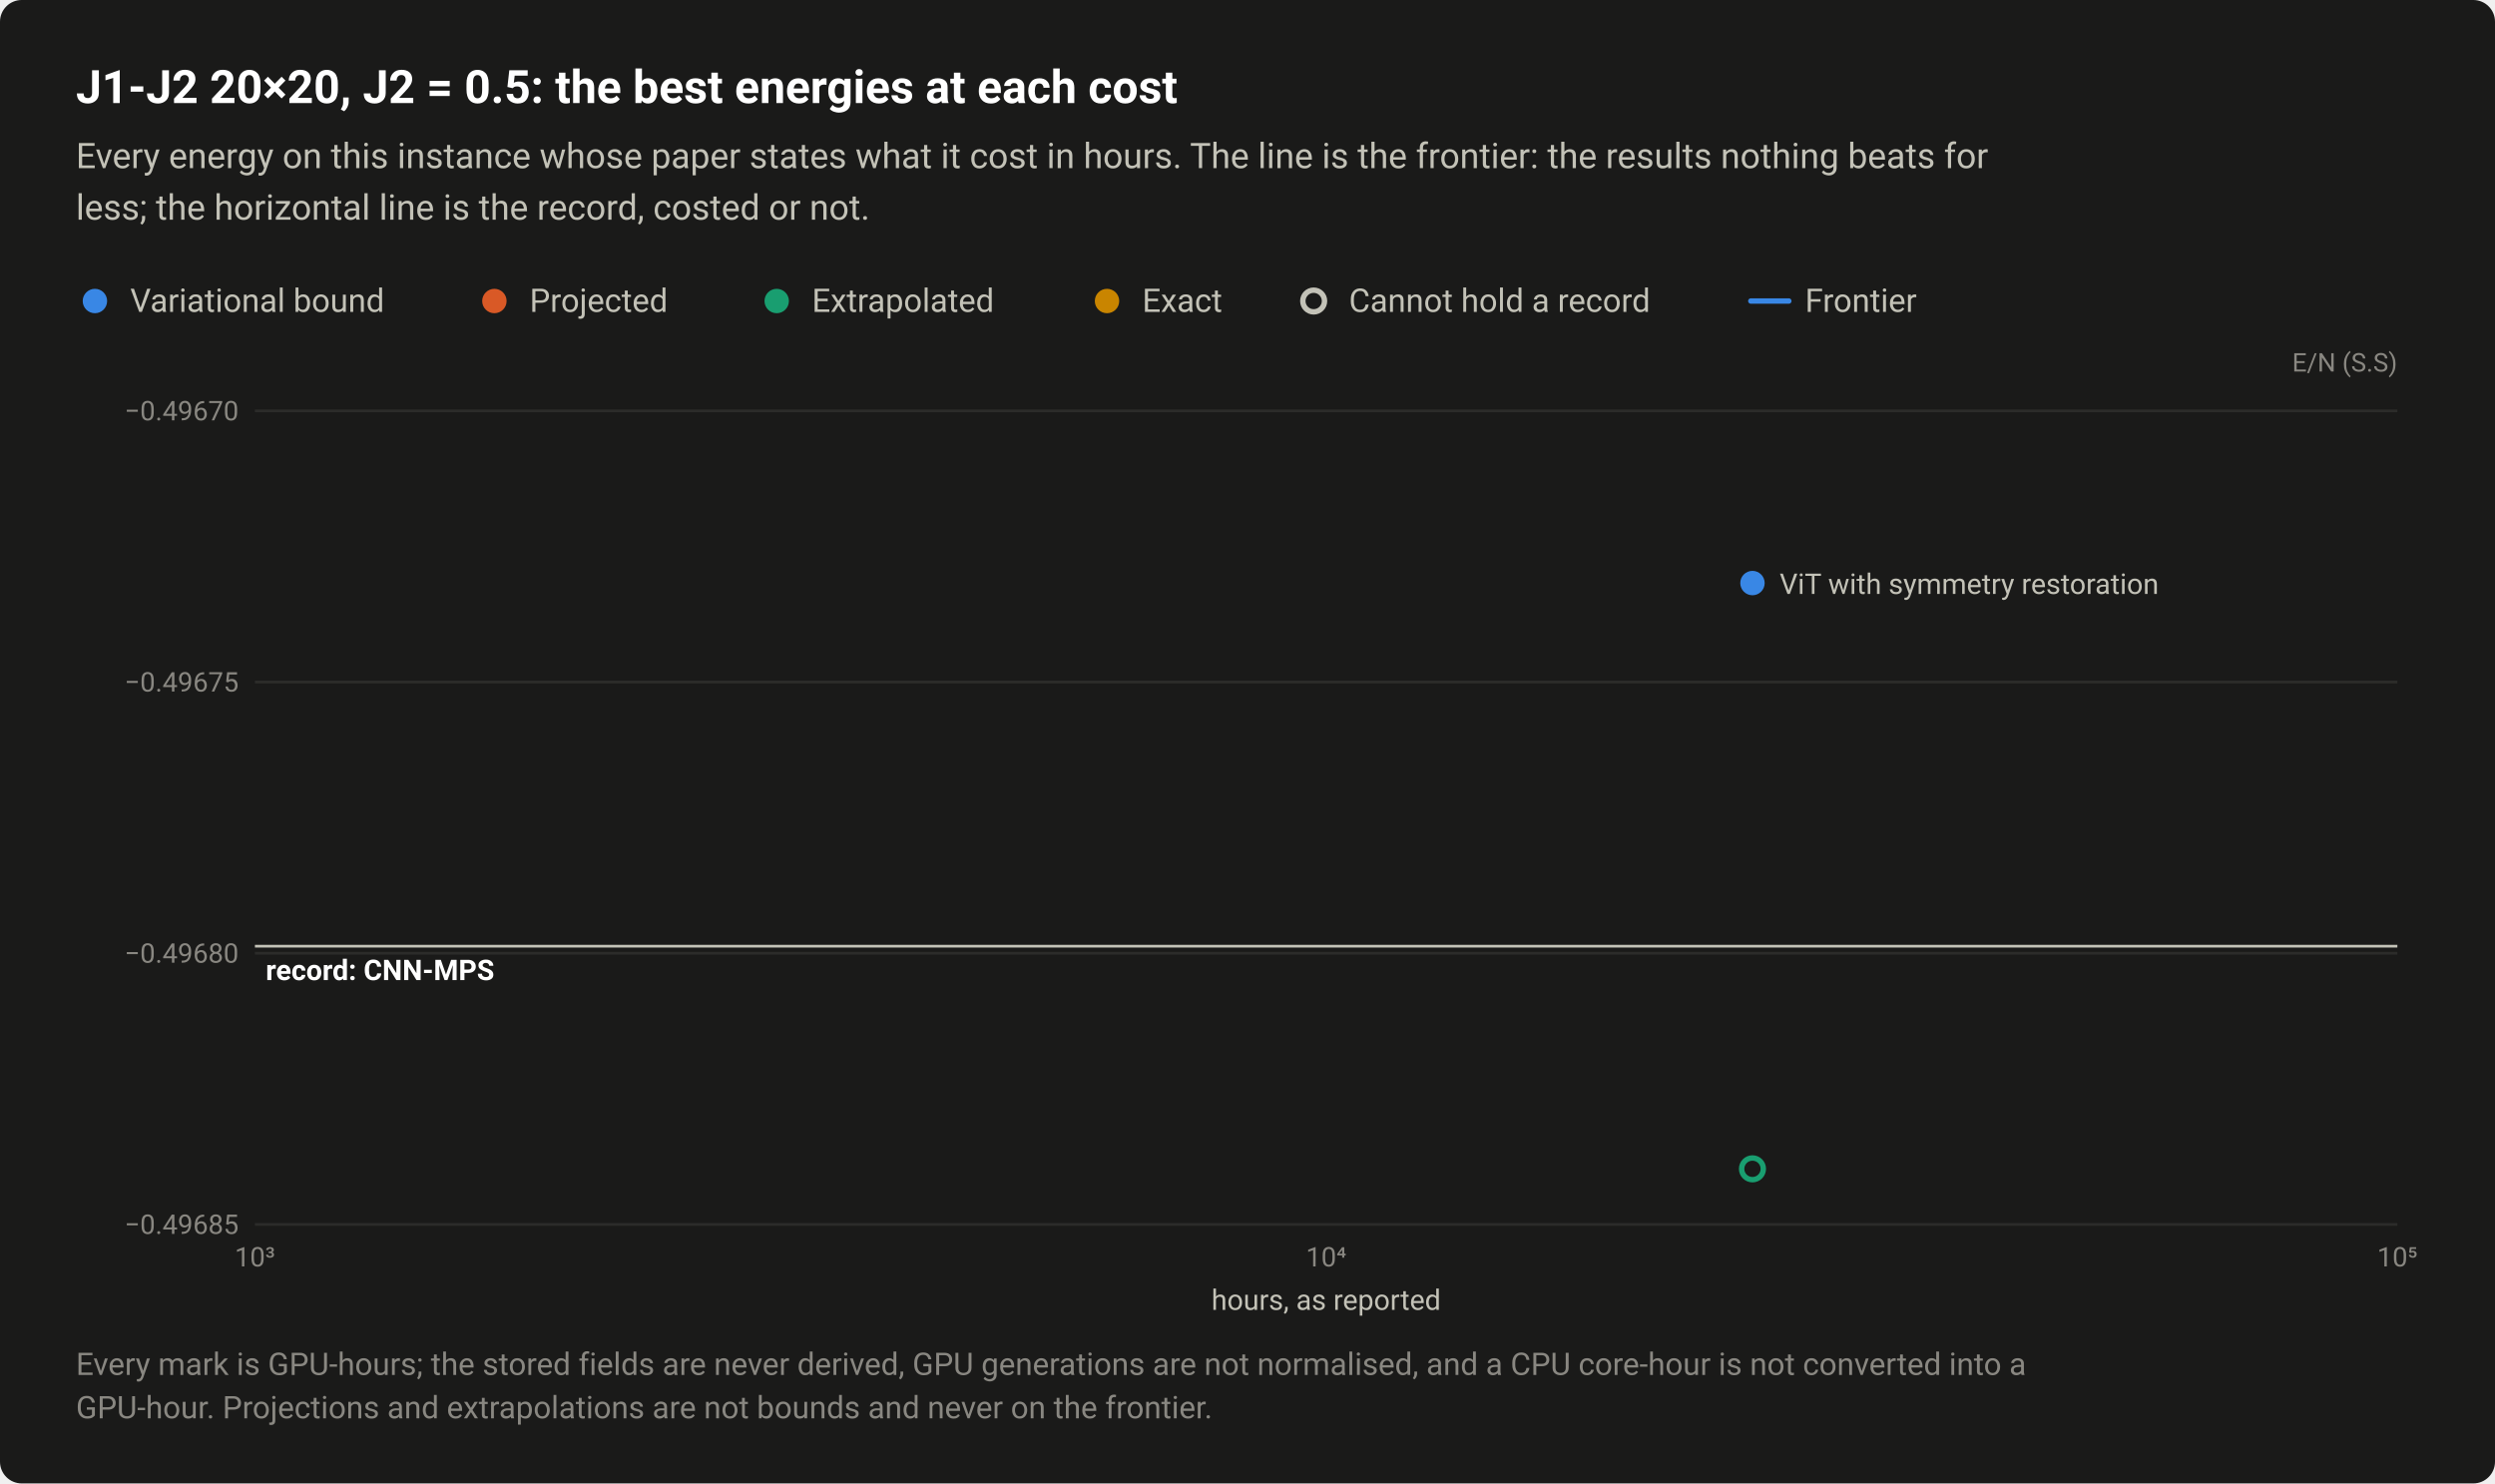
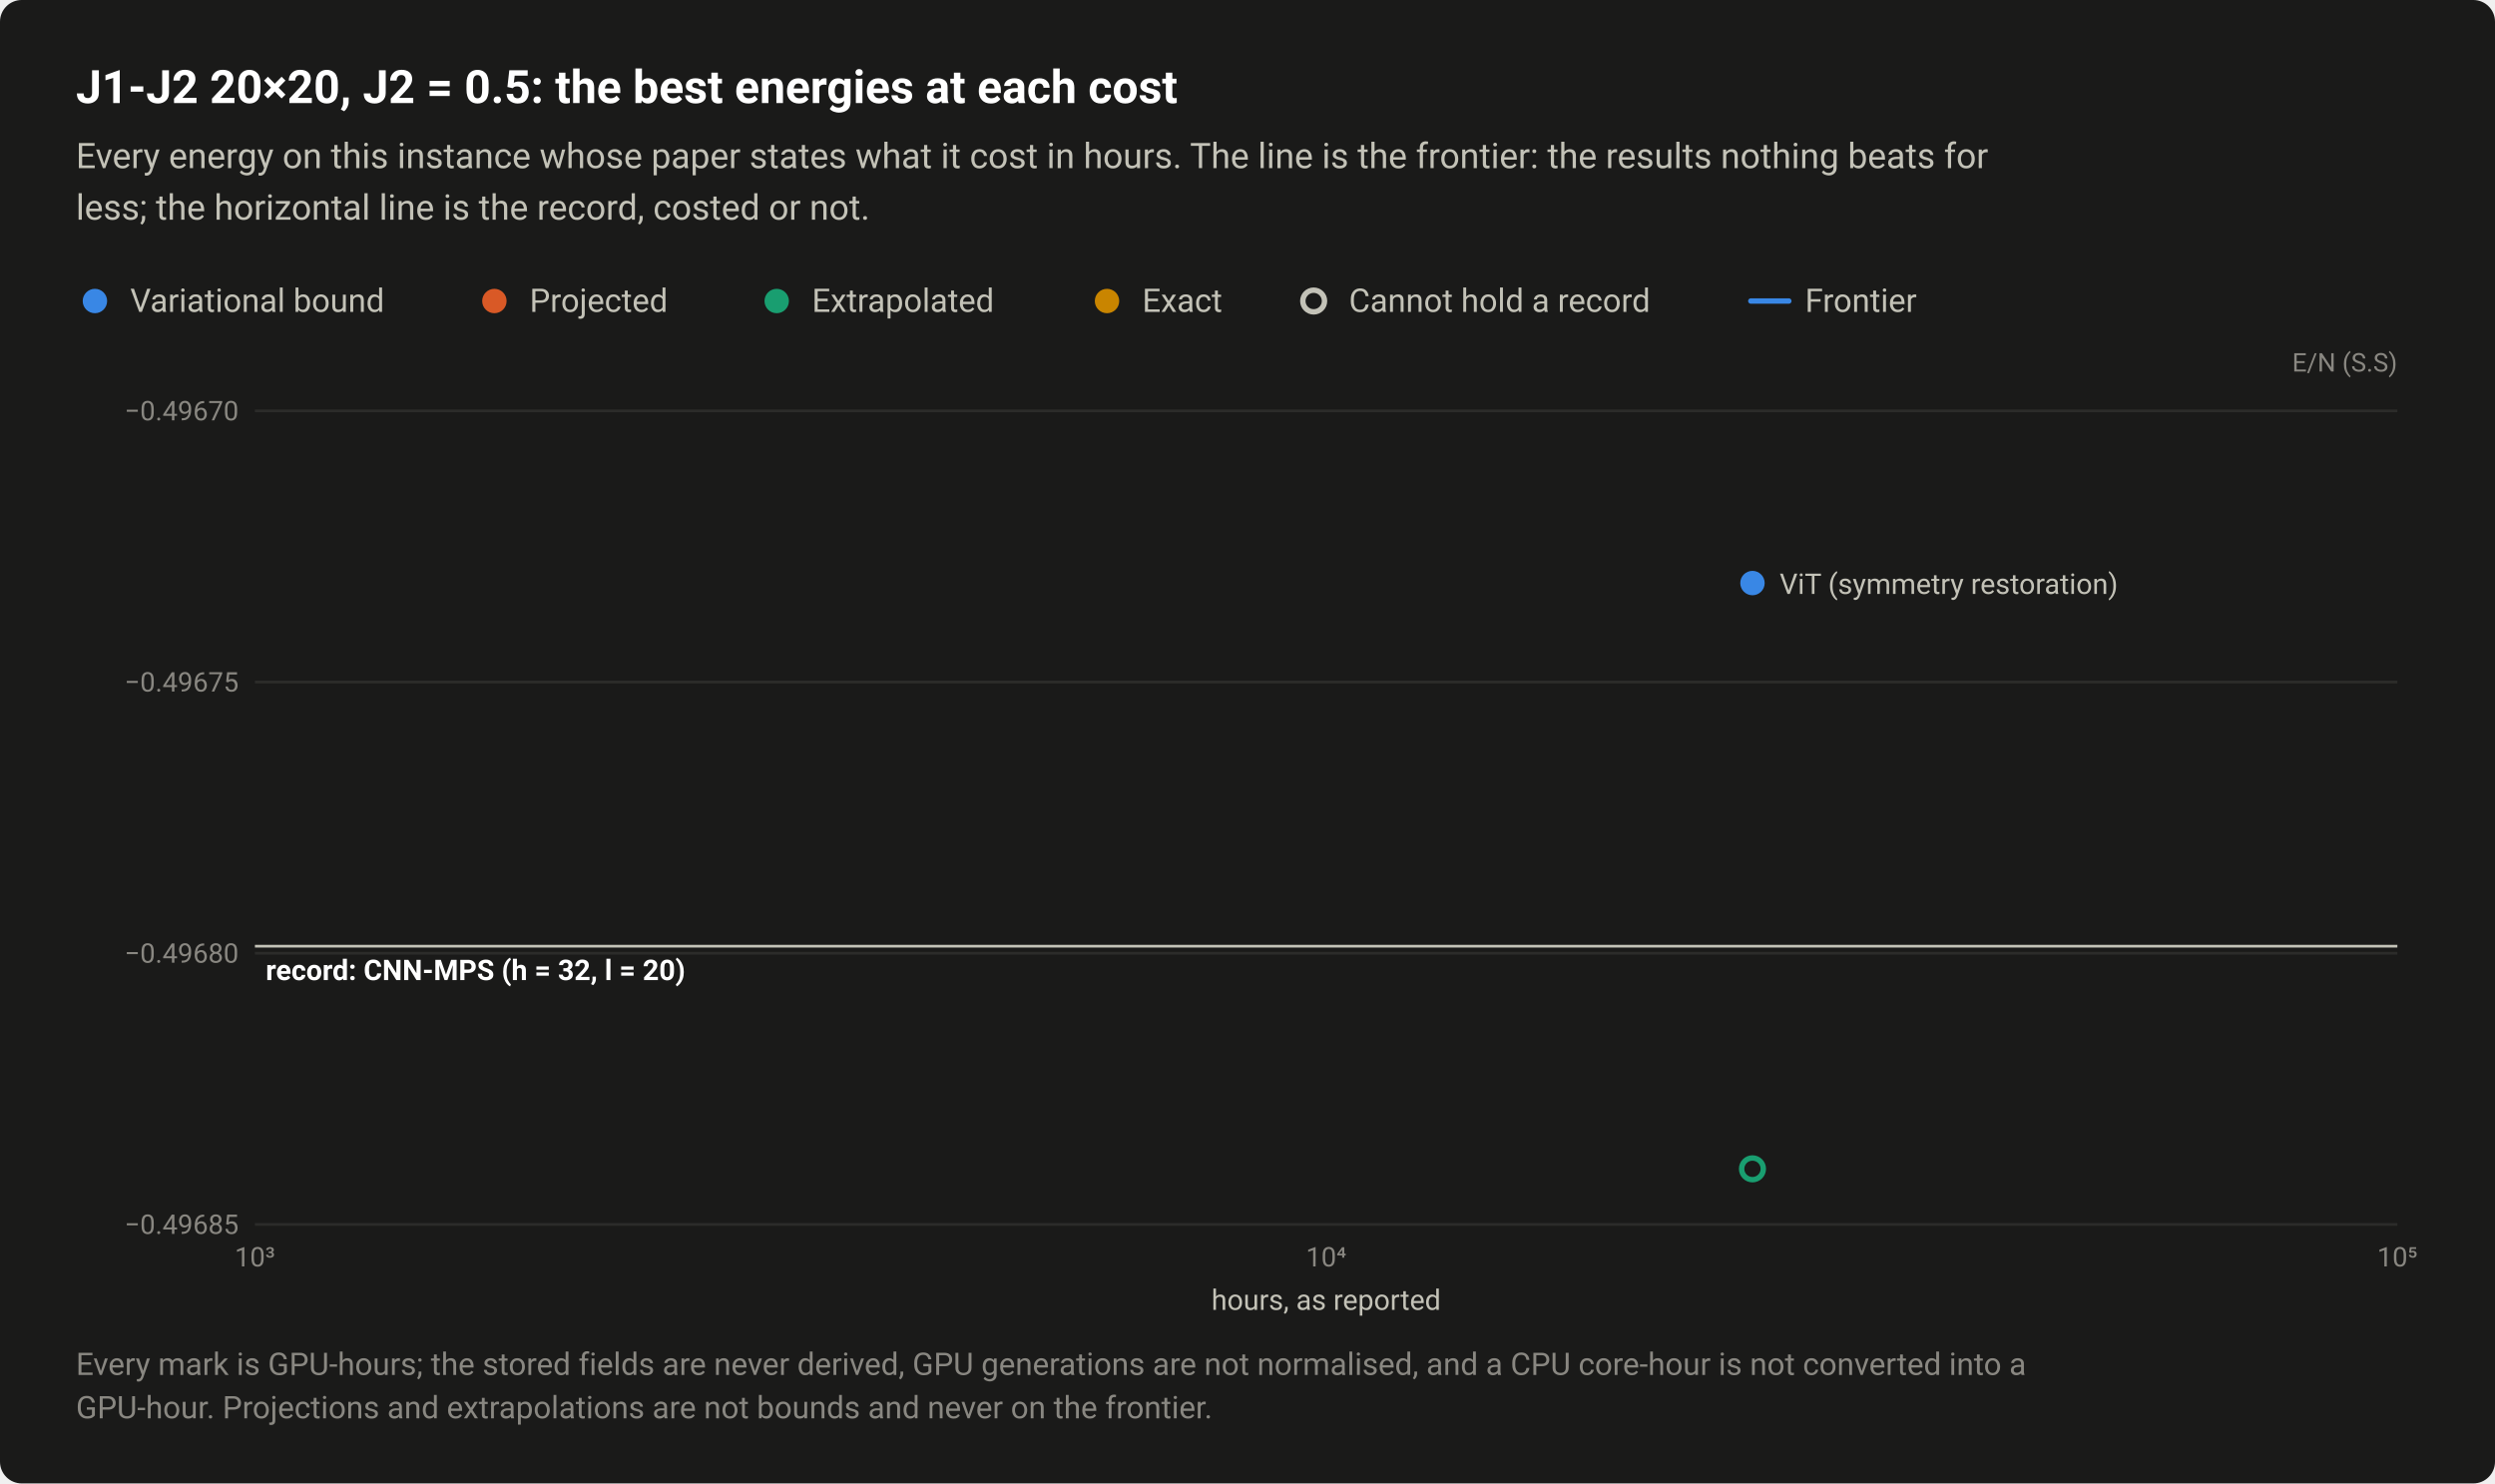
<svg xmlns="http://www.w3.org/2000/svg" width="920" height="547" viewBox="0 0 920 547" role="img" aria-labelledby="title desc">
  <style>text{font-family:system-ui,-apple-system,"Segoe UI",Roboto,"Helvetica Neue",Arial,sans-serif}</style>
  <rect width="920" height="547" rx="8" fill="#1a1a19" />
  <text x="28" y="38" font-size="17" fill="#ffffff" font-weight="600">J1-J2 20×20, J2 = 0.5: the best energies at each cost</text>
  <text x="28" y="62" font-size="13" fill="#c3c2b7">Every energy on this instance whose paper states what it cost in hours. The line is the frontier: the results nothing beats for</text>
  <text x="28" y="81" font-size="13" fill="#c3c2b7">less; the horizontal line is the record, costed or not.</text>
  <circle cx="35" cy="111" r="6.5" fill="#1a1a19" />
  <circle cx="35" cy="111" r="4.5" fill="#3987e5" />
  <text x="48" y="115" font-size="12" fill="#c3c2b7">Variational bound</text>
  <circle cx="182.3" cy="111" r="6.5" fill="#1a1a19" />
  <circle cx="182.3" cy="111" r="4.5" fill="#d95926" />
  <text x="195.3" y="115" font-size="12" fill="#c3c2b7">Projected</text>
  <circle cx="286.4" cy="111" r="6.5" fill="#1a1a19" />
  <circle cx="286.4" cy="111" r="4.5" fill="#199e70" />
  <text x="299.4" y="115" font-size="12" fill="#c3c2b7">Extrapolated</text>
  <circle cx="408.2" cy="111" r="6.5" fill="#1a1a19" />
  <circle cx="408.2" cy="111" r="4.5" fill="#c98500" />
  <text x="421.2" y="115" font-size="12" fill="#c3c2b7">Exact</text>
  <circle cx="484.4" cy="111" r="6.5" fill="#1a1a19" />
  <circle cx="484.4" cy="111" r="4" fill="#1a1a19" stroke="#c3c2b7" stroke-width="2" />
  <text x="497.4" y="115" font-size="12" fill="#c3c2b7">Cannot hold a record</text>
  <path d="M645.6 111H659.6" stroke="#3987e5" stroke-width="2" stroke-linecap="round" />
  <text x="665.6" y="115" font-size="12" fill="#c3c2b7">Frontier</text>
  <text x="884" y="137" font-size="9.5" fill="#898781" text-anchor="end">E/N (S.S)</text>
  <path d="M94 451.5H884" stroke="#2c2c2a" stroke-width="1" />
  <text x="88" y="455" font-size="10" fill="#898781" text-anchor="end" style="font-variant-numeric:tabular-nums">−0.49685</text>
  <path d="M94 351.5H884" stroke="#2c2c2a" stroke-width="1" />
  <text x="88" y="355" font-size="10" fill="#898781" text-anchor="end" style="font-variant-numeric:tabular-nums">−0.49680</text>
  <path d="M94 251.5H884" stroke="#2c2c2a" stroke-width="1" />
  <text x="88" y="255" font-size="10" fill="#898781" text-anchor="end" style="font-variant-numeric:tabular-nums">−0.49675</text>
  <path d="M94 151.5H884" stroke="#2c2c2a" stroke-width="1" />
  <text x="88" y="155" font-size="10" fill="#898781" text-anchor="end" style="font-variant-numeric:tabular-nums">−0.49670</text>
  <text x="94" y="467" font-size="10" fill="#898781" text-anchor="middle" style="font-variant-numeric:tabular-nums">10³</text>
  <text x="489" y="467" font-size="10" fill="#898781" text-anchor="middle" style="font-variant-numeric:tabular-nums">10⁴</text>
  <text x="884" y="467" font-size="10" fill="#898781" text-anchor="middle" style="font-variant-numeric:tabular-nums">10⁵</text>
  <path d="M94 348.9H884" stroke="#c3c2b7" stroke-width="1" />
-   <text x="98" y="361.4" font-size="10.5" fill="#ffffff" font-weight="600">record: CNN-MPS</text>
+   <text x="98" y="361.4" font-size="10.5" fill="#ffffff" font-weight="600">record: CNN-MPS (h = 32, l = 20)</text>
  <a class="pt" href="/instances/#r-J1J2_square_400_P_0_5-1e467208">
    <circle cx="646.2" cy="431" r="6.5" fill="#1a1a19" />
    <circle cx="646.2" cy="431" r="4" fill="#1a1a19" stroke="#199e70" stroke-width="2" />
  </a>
  <a class="pt" href="/instances/#r-J1J2_square_400_P_0_5-c365e1a4">
    <circle cx="646.2" cy="215" r="6.5" fill="#1a1a19" />
    <circle cx="646.2" cy="215" r="4.5" fill="#3987e5" />
  </a>
-   <text x="656.2" y="219" font-size="10.5" fill="#c3c2b7" text-anchor="start">ViT with symmetry restoration</text>
+   <text x="656.2" y="219" font-size="10.5" fill="#c3c2b7" text-anchor="start">ViT (symmetry restoration)</text>
  <text x="489" y="483" font-size="10.5" fill="#c3c2b7" text-anchor="middle">hours, as reported</text>
  <text x="28" y="507" font-size="11.5" fill="#898781">Every mark is GPU-hours; the stored fields are never derived, GPU generations are not normalised, and a CPU core-hour is not converted into a</text>
  <text x="28" y="523" font-size="11.5" fill="#898781">GPU-hour. Projections and extrapolations are not bounds and never on the frontier.</text>
</svg>
